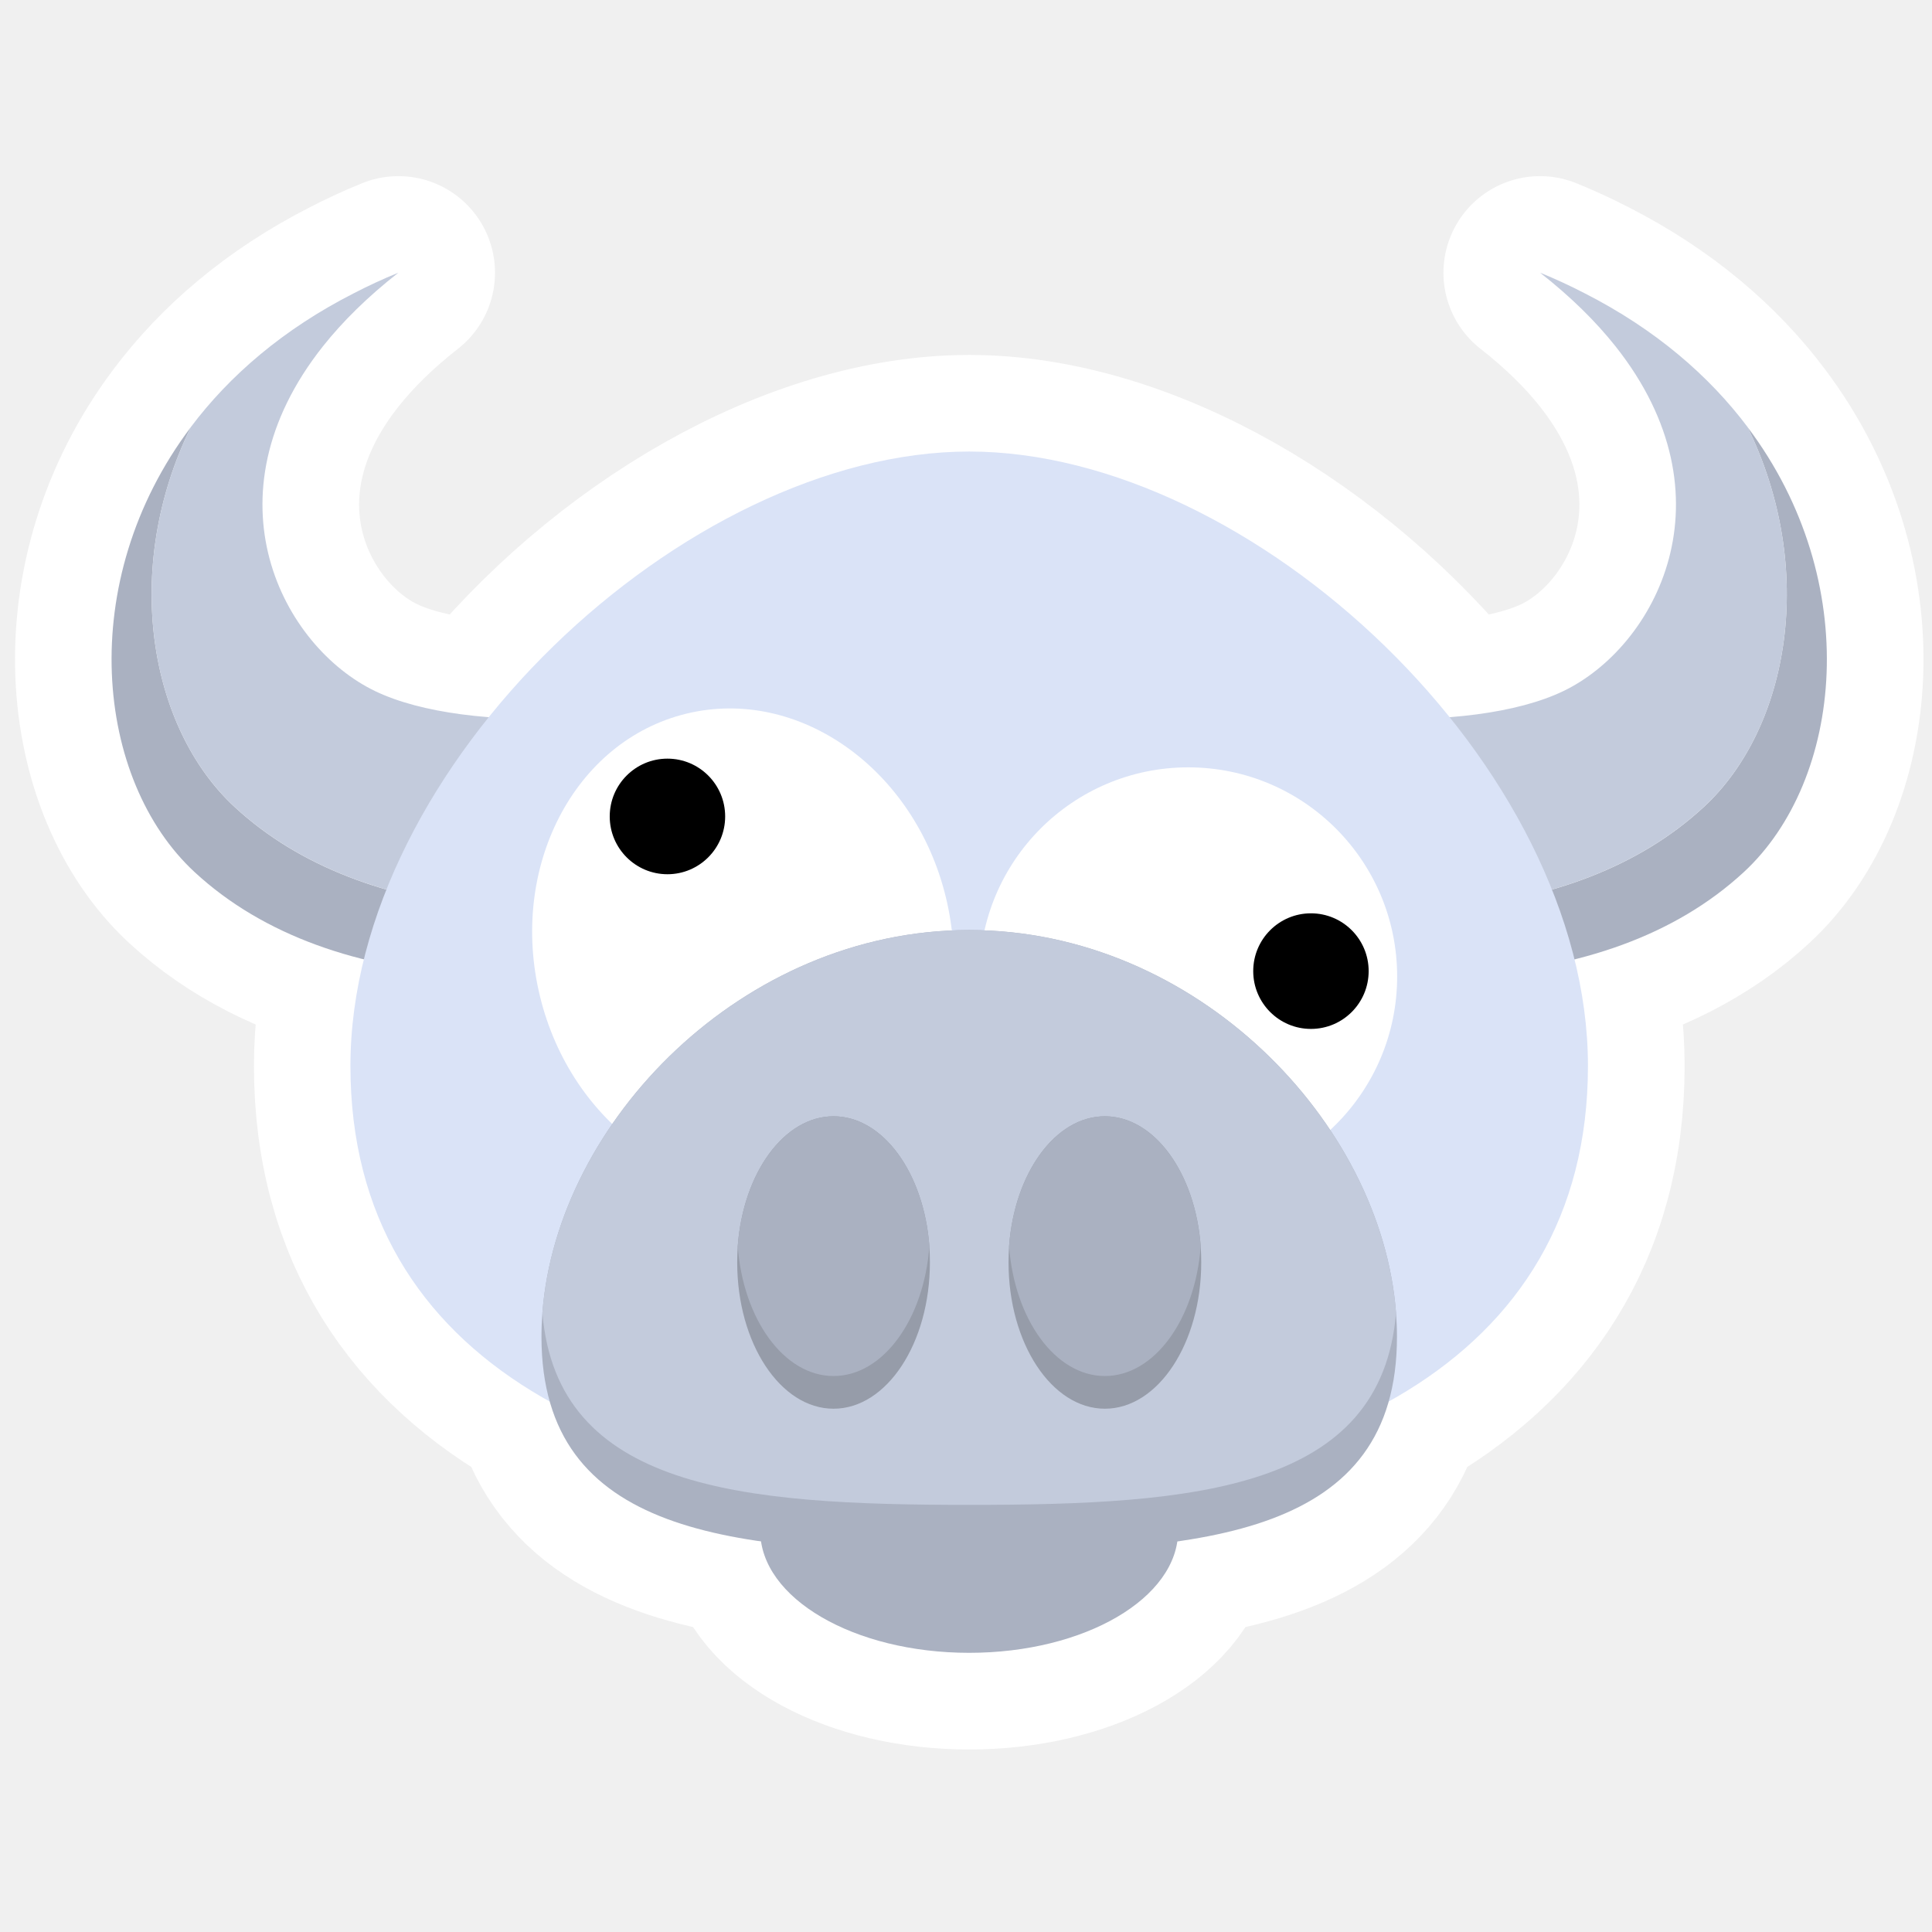
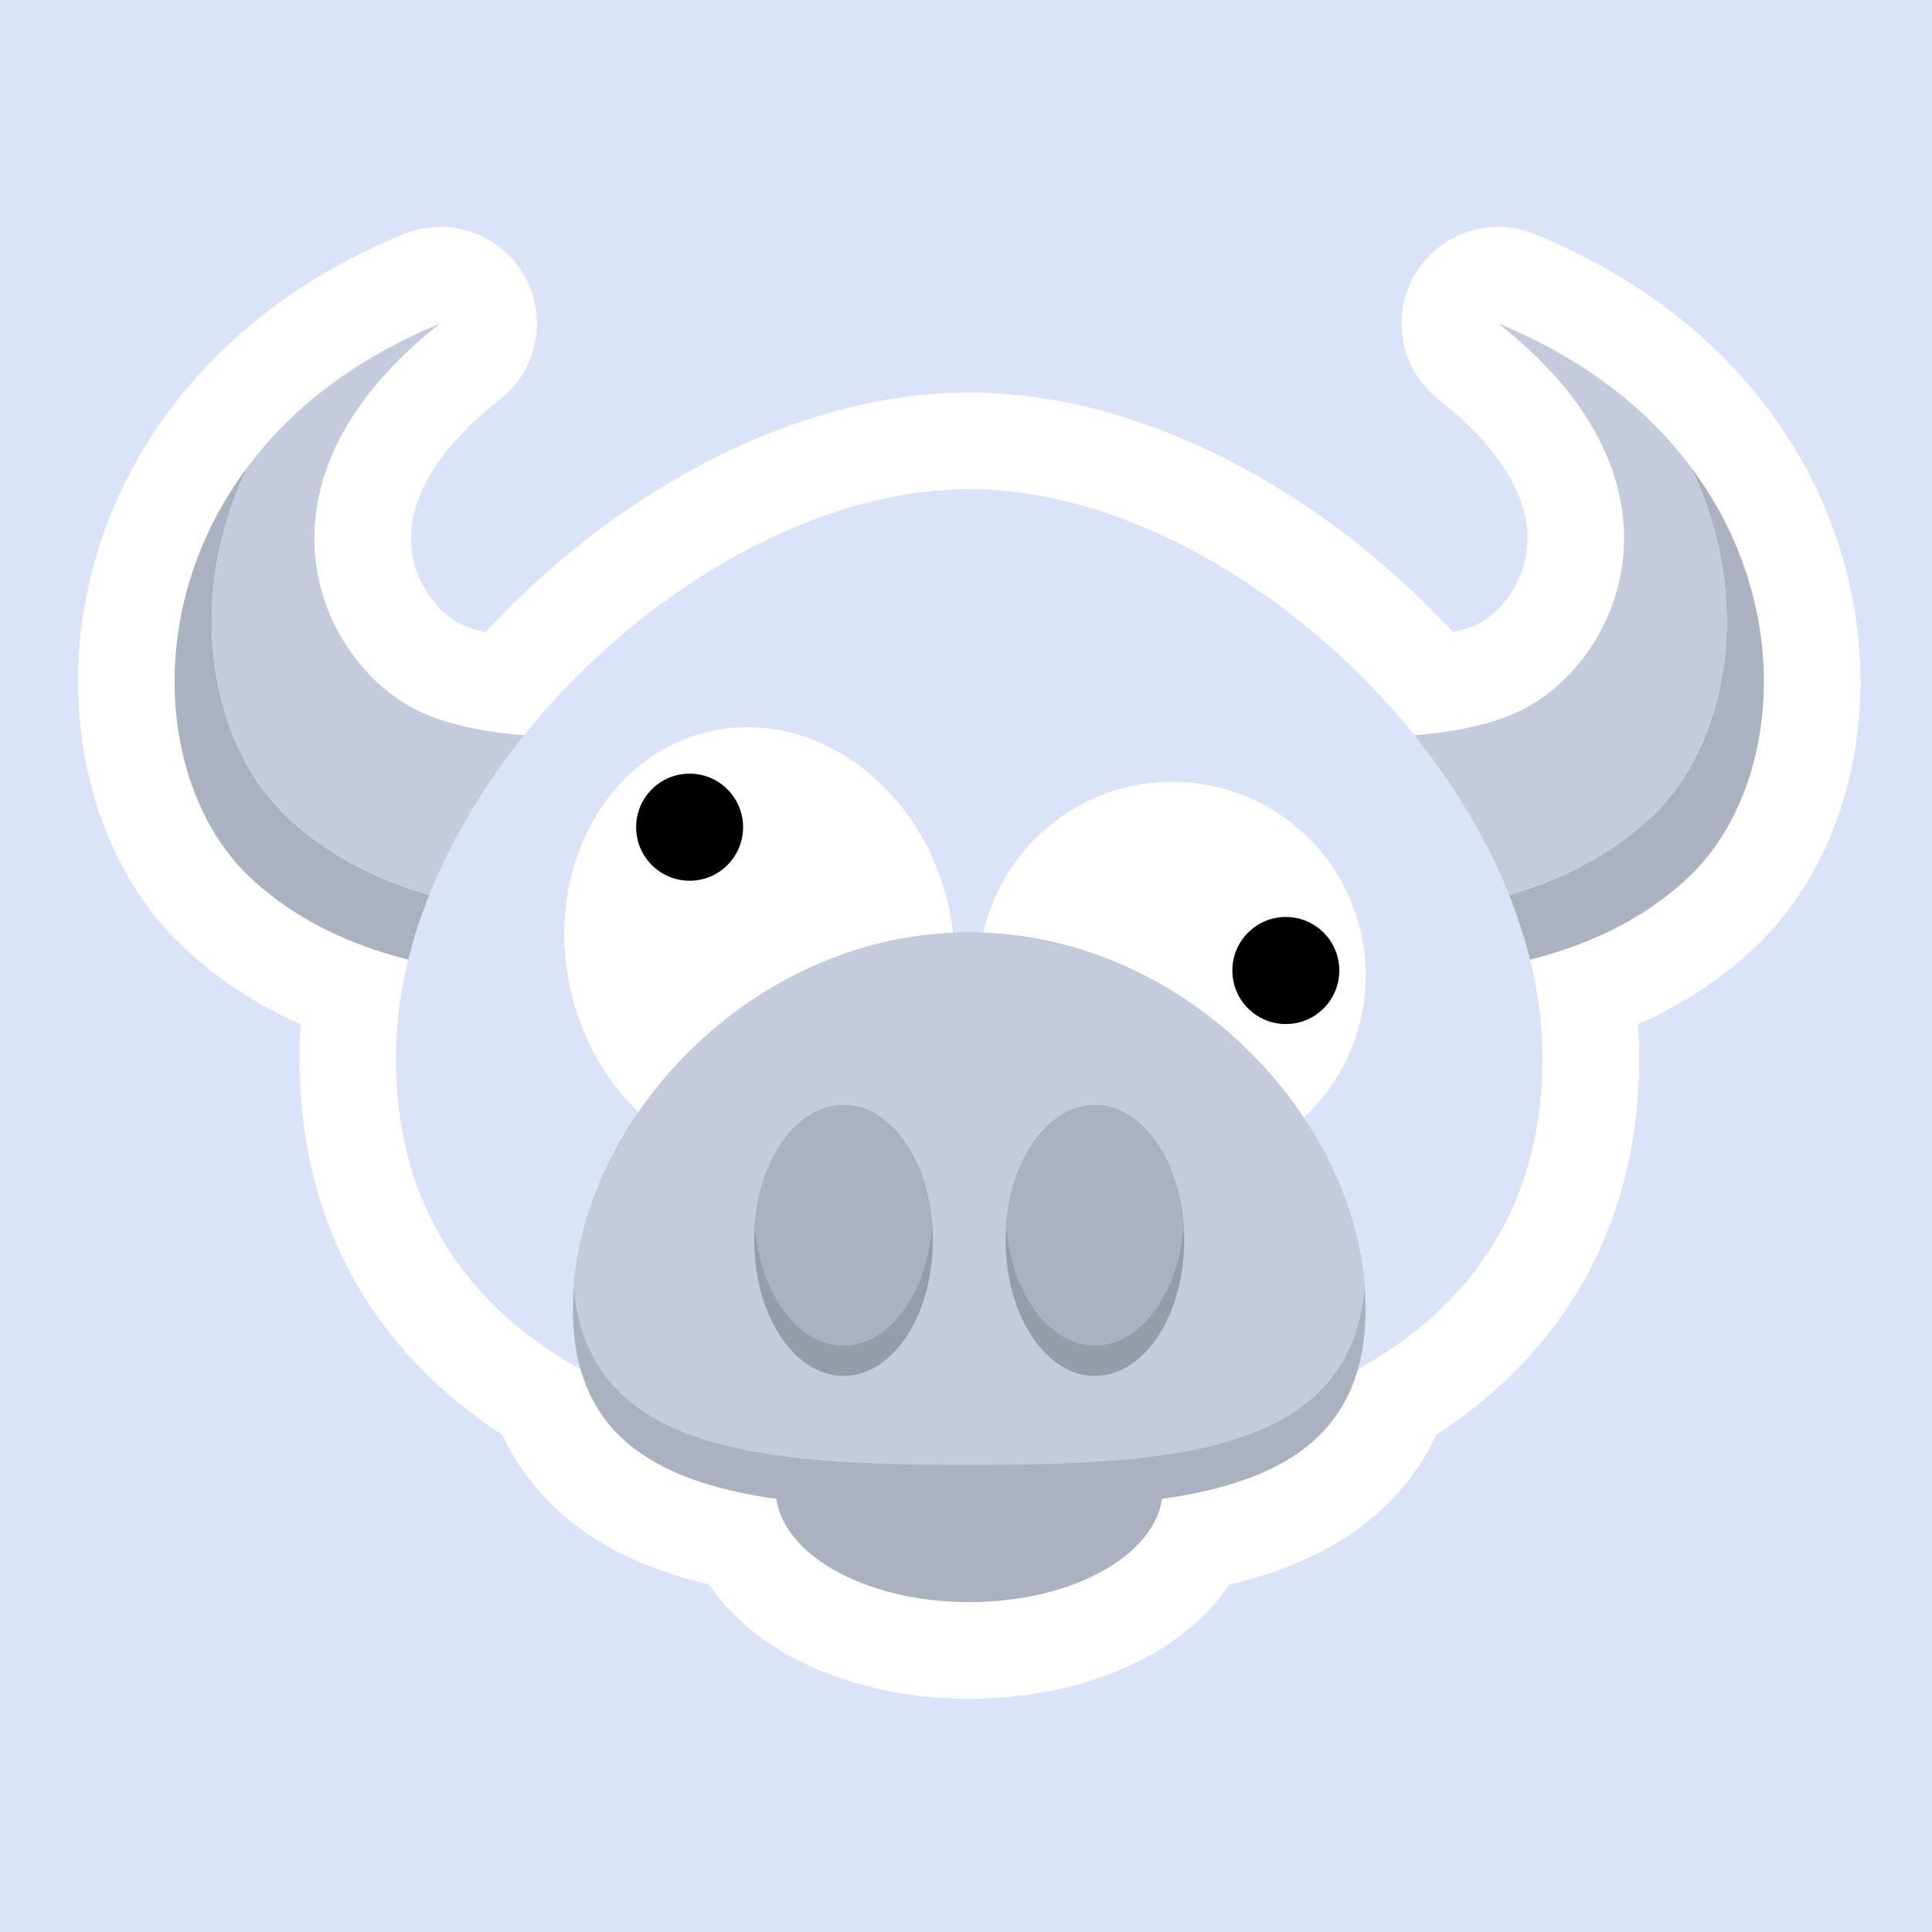
<svg xmlns="http://www.w3.org/2000/svg" width="300" height="300" viewBox="0 0 300 300" fill="none">
-   <g clip-path="url(#clip0_779_182)">
-     <path d="M270.775 135.414C263.622 142.025 254.67 146.425 244.502 148.953C245.861 154.448 246.587 159.995 246.587 165.51C246.587 190.061 234.671 207.038 215.653 217.609C211.8 231.209 199.537 236.961 182.829 239.345C181.409 249.036 167.48 256.66 150.506 256.66C133.532 256.66 119.603 249.036 118.183 239.345C101.474 236.961 89.221 231.209 85.369 217.609C66.351 207.048 54.435 190.061 54.435 165.51C54.435 159.995 55.161 154.458 56.52 148.963C46.352 146.425 37.4 142.025 30.236 135.414C14.836 121.179 11.535 90.345 29.644 66.317C35.622 58.355 43.961 51.131 54.977 45.523C57.174 44.387 59.463 43.322 61.865 42.35C57.072 46.106 53.209 49.923 50.174 53.75C31.565 77.206 43.91 100.456 58.288 107.343C62.754 109.492 68.906 110.833 75.885 111.385C95.097 87.47 124.222 70.114 150.506 70.114C176.79 70.114 205.914 87.47 225.126 111.385C232.106 110.833 238.248 109.492 242.713 107.343C257.102 100.456 269.447 77.206 250.828 53.75C247.792 49.923 243.94 46.106 239.137 42.35C241.548 43.333 243.838 44.387 246.035 45.523C257.051 51.131 265.39 58.355 271.368 66.317C289.476 90.345 286.176 121.179 270.775 135.414Z" fill="#C3CBDC" stroke="white" stroke-width="30" stroke-linecap="round" stroke-linejoin="round" />
-     <path d="M150.495 256.65C168.414 256.65 182.941 248.164 182.941 237.697C182.941 227.23 168.414 218.745 150.495 218.745C132.575 218.745 118.049 227.23 118.049 237.697C118.049 248.164 132.575 256.65 150.495 256.65Z" fill="#AAB1C1" />
-     <path d="M127.583 144.716C89.374 155.164 51.706 155.277 30.225 135.424C14.835 121.199 11.524 90.366 29.632 66.327C18.871 88.329 23.143 113.023 36.428 125.303C56.652 144.01 91.233 145.002 127.072 136.335L127.583 144.716Z" fill="#AAB1C1" />
-     <path d="M127.072 136.324C91.233 144.992 56.651 144 36.428 125.293C23.133 113.013 18.871 88.319 29.632 66.317C35.61 58.355 43.949 51.131 54.965 45.523C57.162 44.387 59.451 43.322 61.863 42.34C57.07 46.096 53.208 49.923 50.172 53.74C31.553 77.195 43.908 100.446 58.286 107.333C72.481 114.138 103.363 112.808 125.13 104.028L127.072 136.314V136.324Z" fill="#C3CBDC" />
-     <path d="M173.416 144.716C211.626 155.164 249.293 155.277 270.774 135.424C286.164 121.199 289.475 90.366 271.367 66.327C282.128 88.329 277.856 113.023 264.571 125.303C244.347 144.01 209.766 145.002 173.927 136.335L173.416 144.716Z" fill="#AAB1C1" />
-     <path d="M173.928 136.324C209.766 144.992 244.348 144 264.572 125.293C277.867 113.013 282.128 88.319 271.368 66.317C265.389 58.355 257.051 51.131 246.034 45.523C243.837 44.387 241.548 43.322 239.136 42.34C243.929 46.096 247.792 49.923 250.827 53.74C269.446 77.195 257.091 100.446 242.713 107.333C228.519 114.138 197.636 112.808 175.869 104.028L173.928 136.314V136.324Z" fill="#C3CBDC" />
-     <path d="M246.576 165.521C246.576 212.165 203.563 231.486 150.495 231.486C97.427 231.486 54.414 212.165 54.414 165.521C54.414 118.876 106.46 70.114 150.495 70.114C194.529 70.114 246.576 118.876 246.576 165.521Z" fill="#DAE3F7" />
-     <path d="M124.139 183.19C141.546 178.954 151.726 159.318 146.875 139.333C142.025 119.348 123.982 106.581 106.575 110.818C89.168 115.054 78.989 134.689 83.839 154.675C88.689 174.66 106.732 187.427 124.139 183.19Z" fill="white" />
-     <path d="M184.514 184.115C202.428 184.115 216.949 169.572 216.949 151.634C216.949 133.695 202.428 119.153 184.514 119.153C166.6 119.153 152.078 133.695 152.078 151.634C152.078 169.572 166.6 184.115 184.514 184.115Z" fill="white" />
-     <path d="M216.919 207.58C216.919 238.414 187.171 240.982 150.495 240.982C113.818 240.982 84.08 238.414 84.08 207.58C84.08 206.342 84.131 205.083 84.223 203.845C86.482 174.178 115.289 144.419 150.495 144.419C185.7 144.419 214.518 174.178 216.776 203.845C216.868 205.083 216.919 206.342 216.919 207.58Z" fill="#AAB1C1" />
-     <path d="M216.776 203.845C214.517 231.322 185.699 233.676 150.494 233.676C115.289 233.676 86.481 231.312 84.223 203.845C86.481 174.178 115.289 144.419 150.494 144.419C185.699 144.419 214.517 174.178 216.776 203.845Z" fill="#C3CBDC" />
-     <path d="M103.64 135.751C108.59 135.751 112.602 131.733 112.602 126.777C112.602 121.82 108.59 117.802 103.64 117.802C98.69 117.802 94.678 121.82 94.678 126.777C94.678 131.733 98.69 135.751 103.64 135.751Z" fill="black" />
-     <path d="M203.562 159.769C208.512 159.769 212.524 155.751 212.524 150.795C212.524 145.838 208.512 141.82 203.562 141.82C198.612 141.82 194.6 145.838 194.6 150.795C194.6 155.751 198.612 159.769 203.562 159.769Z" fill="black" />
-     <path d="M144.394 196.037C144.394 208.573 137.691 218.745 129.434 218.745C121.176 218.745 114.473 208.583 114.473 196.037C114.473 195.177 114.514 194.338 114.554 193.509C115.392 182.16 121.738 173.339 129.434 173.339C137.129 173.339 143.475 182.17 144.313 193.509C144.364 194.338 144.394 195.187 144.394 196.037Z" fill="#969CA9" />
-     <path d="M144.313 193.509C143.475 204.858 137.129 213.669 129.434 213.669C121.739 213.669 115.393 204.848 114.555 193.509C115.393 182.16 121.739 173.339 129.434 173.339C137.129 173.339 143.475 182.17 144.313 193.509Z" fill="#AAB1C1" />
-     <path d="M186.527 196.037C186.527 208.573 179.823 218.745 171.566 218.745C163.309 218.745 156.605 208.583 156.605 196.037C156.605 195.177 156.646 194.338 156.687 193.509C157.525 182.16 163.871 173.339 171.566 173.339C179.261 173.339 185.608 182.17 186.445 193.509C186.497 194.338 186.527 195.187 186.527 196.037Z" fill="#969CA9" />
-     <path d="M186.446 193.509C185.608 204.858 179.262 213.669 171.567 213.669C163.872 213.669 157.525 204.848 156.688 193.509C157.525 182.16 163.872 173.339 171.567 173.339C179.262 173.339 185.608 182.17 186.446 193.509Z" fill="#AAB1C1" />
-   </g>
-   <defs>
-     <clipPath id="clip0_779_182">
-       <rect width="297" height="245" fill="white" transform="translate(2 27)" />
-     </clipPath>
-   </defs>
+   <rect width="300" height="300" fill="#DAE3F7" />
+   <path d="M261.938 136.449C255.31 142.574 247.016 146.651 237.595 148.993C238.854 154.085 239.527 159.224 239.527 164.334C239.527 187.081 228.486 202.811 210.866 212.605C207.296 225.206 195.934 230.535 180.453 232.744C179.137 241.723 166.232 248.787 150.505 248.787C134.778 248.787 121.872 241.723 120.556 232.744C105.076 230.535 93.723 225.206 90.153 212.605C72.533 202.82 61.493 187.081 61.493 164.334C61.493 159.224 62.165 154.094 63.424 149.002C54.003 146.651 45.709 142.574 39.072 136.449C24.803 123.26 21.744 94.692 38.522 72.429C44.061 65.052 51.788 58.358 61.994 53.162C64.03 52.109 66.151 51.123 68.376 50.223C63.935 53.702 60.356 57.239 57.544 60.785C40.302 82.517 51.74 104.059 65.062 110.441C69.2 112.432 74.9 113.674 81.367 114.186C99.167 92.027 126.152 75.946 150.505 75.946C174.858 75.946 201.842 92.027 219.643 114.186C226.11 113.674 231.8 112.432 235.938 110.441C249.27 104.059 260.707 82.517 243.456 60.785C240.644 57.239 237.074 53.702 232.624 50.223C234.859 51.133 236.98 52.109 239.015 53.162C249.222 58.358 256.948 65.052 262.487 72.429C279.265 94.692 276.207 123.26 261.938 136.449Z" fill="#C3CBDC" stroke="white" stroke-width="30" stroke-linecap="round" stroke-linejoin="round" />
+   <path d="M150.496 248.777C167.099 248.777 180.558 240.916 180.558 231.217C180.558 221.519 167.099 213.657 150.496 213.657C133.893 213.657 120.434 221.519 120.434 231.217C120.434 240.916 133.893 248.777 150.496 248.777Z" fill="#AAB1C1" />
+   <path d="M129.266 145.067C93.863 154.748 58.963 154.852 39.06 136.458C24.801 123.278 21.733 94.71 38.511 72.438C28.541 92.823 32.499 115.702 44.808 127.08C63.546 144.413 95.587 145.333 128.792 137.302L129.266 145.067Z" fill="#AAB1C1" />
+   <path d="M128.792 137.292C95.586 145.323 63.545 144.404 44.807 127.071C32.489 115.693 28.54 92.814 38.511 72.428C44.05 65.052 51.776 58.358 61.983 53.162C64.018 52.109 66.139 51.123 68.374 50.213C63.933 53.693 60.354 57.239 57.542 60.775C40.291 82.507 51.738 104.05 65.06 110.431C78.212 116.736 106.825 115.503 126.993 107.368L128.792 137.283V137.292Z" fill="#C3CBDC" />
+   <path d="M171.732 145.067C207.135 154.748 242.035 154.852 261.938 136.458C276.197 123.278 279.265 94.71 262.487 72.438C272.457 92.823 268.499 115.702 256.19 127.08C237.452 144.413 205.411 145.333 172.206 137.302L171.732 145.067Z" fill="#AAB1C1" />
+   <path d="M172.207 137.292C205.413 145.323 237.454 144.404 256.192 127.071C268.51 115.693 272.458 92.814 262.488 72.428C256.949 65.052 249.223 58.358 239.016 53.162C236.98 52.109 234.859 51.123 232.625 50.213C237.065 53.693 240.644 57.239 243.457 60.775C260.708 82.507 249.261 104.05 235.939 110.431C222.787 116.736 194.174 115.503 174.006 107.368L172.207 137.283V137.292Z" fill="#C3CBDC" />
+   <path d="M239.516 164.343C239.516 207.561 199.664 225.462 150.494 225.462C101.325 225.462 61.473 207.561 61.473 164.343C61.473 121.126 109.695 75.946 150.494 75.946C191.294 75.946 239.516 121.126 239.516 164.343Z" fill="#DAE3F7" />
+   <path d="M126.076 180.715C142.204 176.79 151.636 158.597 147.142 140.08C142.648 121.563 125.93 109.734 109.802 113.659C93.674 117.585 84.243 135.777 88.737 154.294C93.231 172.811 109.948 184.64 126.076 180.715Z" fill="white" />
+   <path d="M182.014 181.572C198.611 181.572 212.066 168.098 212.066 151.477C212.066 134.856 198.611 121.382 182.014 121.382C165.416 121.382 151.961 134.856 151.961 151.477C151.961 168.098 165.416 181.572 182.014 181.572Z" fill="white" />
+   <path d="M212.038 203.313C212.038 231.881 184.476 234.261 150.494 234.261C116.512 234.261 88.959 231.881 88.959 203.313C88.959 202.166 89.006 201 89.091 199.852C91.184 172.365 117.875 144.792 150.494 144.792C183.113 144.792 209.813 172.365 211.906 199.852C211.991 201 212.038 202.166 212.038 203.313Z" fill="#AAB1C1" />
+   <path d="M211.906 199.852C209.814 225.311 183.113 227.491 150.494 227.491C117.876 227.491 91.184 225.301 89.092 199.852C91.184 172.365 117.876 144.792 150.494 144.792C183.113 144.792 209.814 172.365 211.906 199.852Z" fill="#C3CBDC" />
+   <path d="M107.083 136.761C111.669 136.761 115.387 133.038 115.387 128.446C115.387 123.854 111.669 120.131 107.083 120.131C102.497 120.131 98.779 123.854 98.779 128.446C98.779 133.038 102.497 136.761 107.083 136.761Z" fill="black" />
+   <path d="M199.663 159.015C204.249 159.015 207.967 155.292 207.967 150.699C207.967 146.107 204.249 142.384 199.663 142.384C195.077 142.384 191.359 146.107 191.359 150.699C191.359 155.292 195.077 159.015 199.663 159.015Z" fill="black" />
+   <path d="M144.843 192.618C144.843 204.233 138.631 213.657 130.981 213.657C123.33 213.657 117.119 204.242 117.119 192.618C117.119 191.821 117.157 191.044 117.195 190.276C117.971 179.761 123.851 171.587 130.981 171.587C138.111 171.587 143.99 179.77 144.767 190.276C144.814 191.044 144.843 191.831 144.843 192.618Z" fill="#969CA9" />
+   <path d="M144.767 190.276C143.991 200.791 138.111 208.955 130.981 208.955C123.852 208.955 117.972 200.781 117.195 190.276C117.972 179.761 123.852 171.587 130.981 171.587C138.111 171.587 143.991 179.77 144.767 190.276Z" fill="#AAB1C1" />
+   <path d="M183.882 192.618C183.882 204.233 177.67 213.657 170.02 213.657C162.369 213.657 156.158 204.242 156.158 192.618C156.158 191.821 156.196 191.044 156.234 190.276C157.01 179.761 162.89 171.587 170.02 171.587C177.15 171.587 183.029 179.77 183.806 190.276C183.853 191.044 183.882 191.831 183.882 192.618Z" fill="#969CA9" />
+   <path d="M183.806 190.276C183.03 200.791 177.15 208.955 170.02 208.955C162.891 208.955 157.011 200.781 156.234 190.276C157.011 179.761 162.891 171.587 170.02 171.587C177.15 171.587 183.03 179.77 183.806 190.276Z" fill="#AAB1C1" />
</svg>
